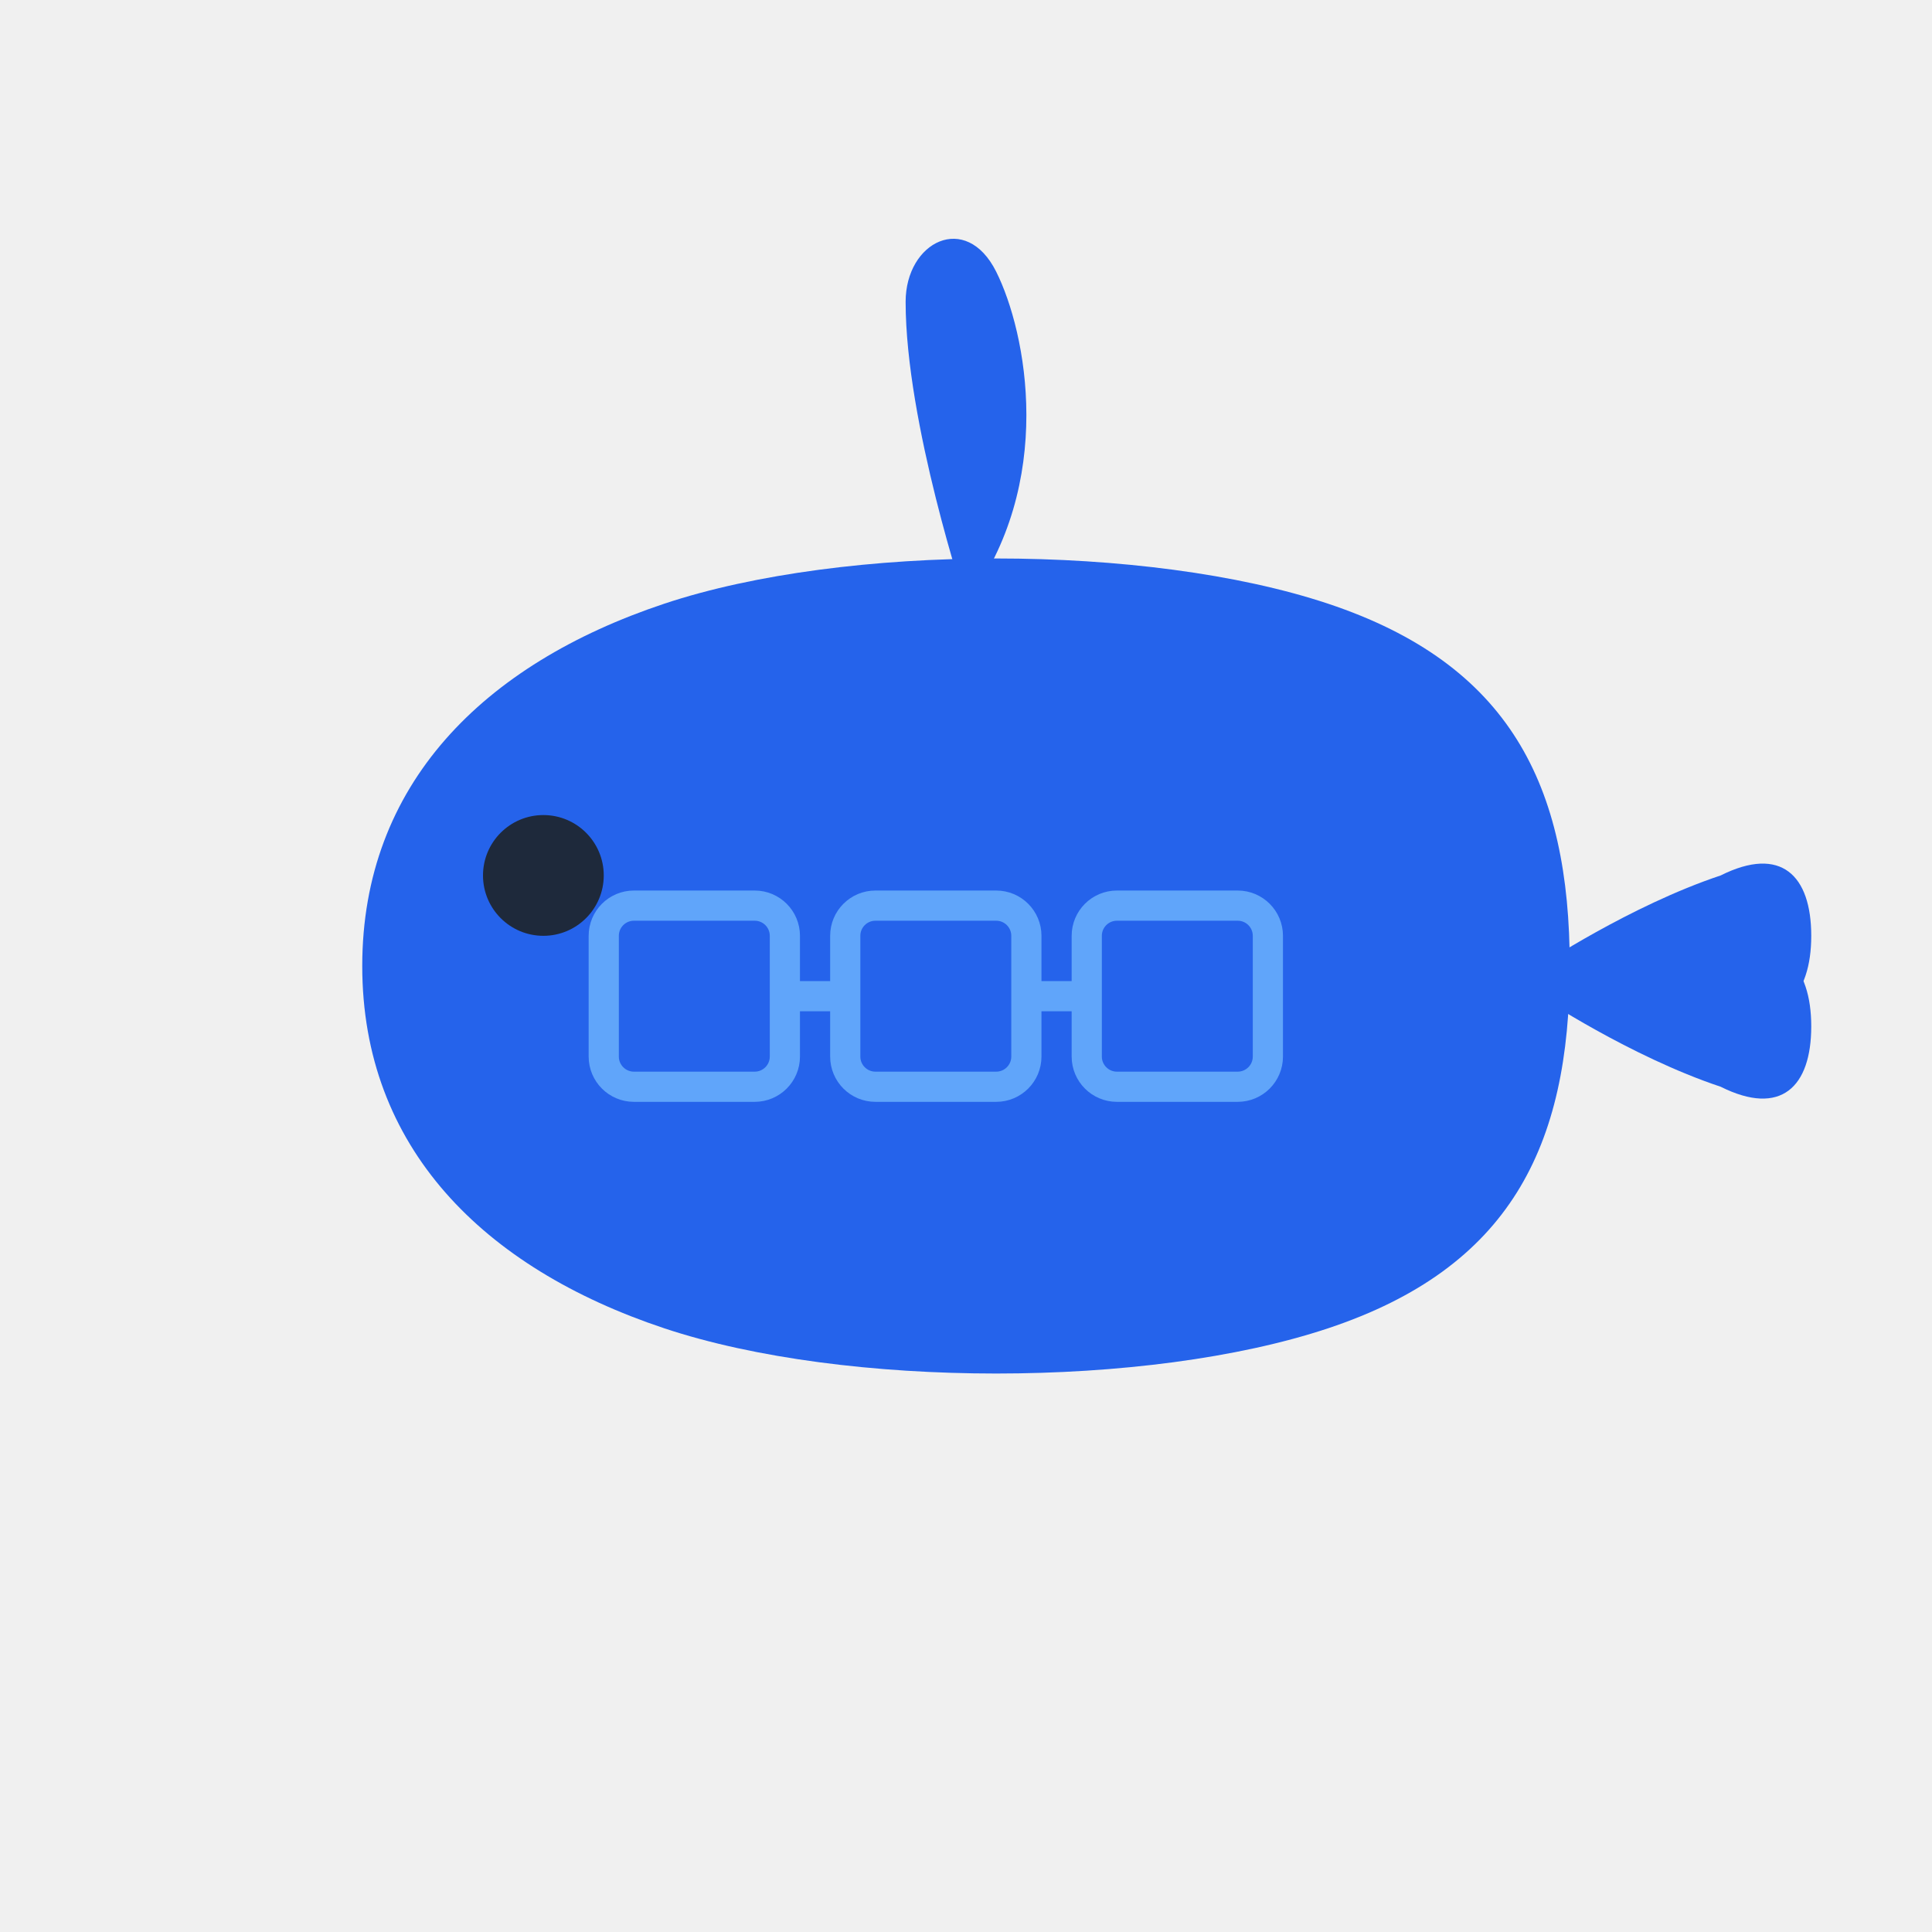
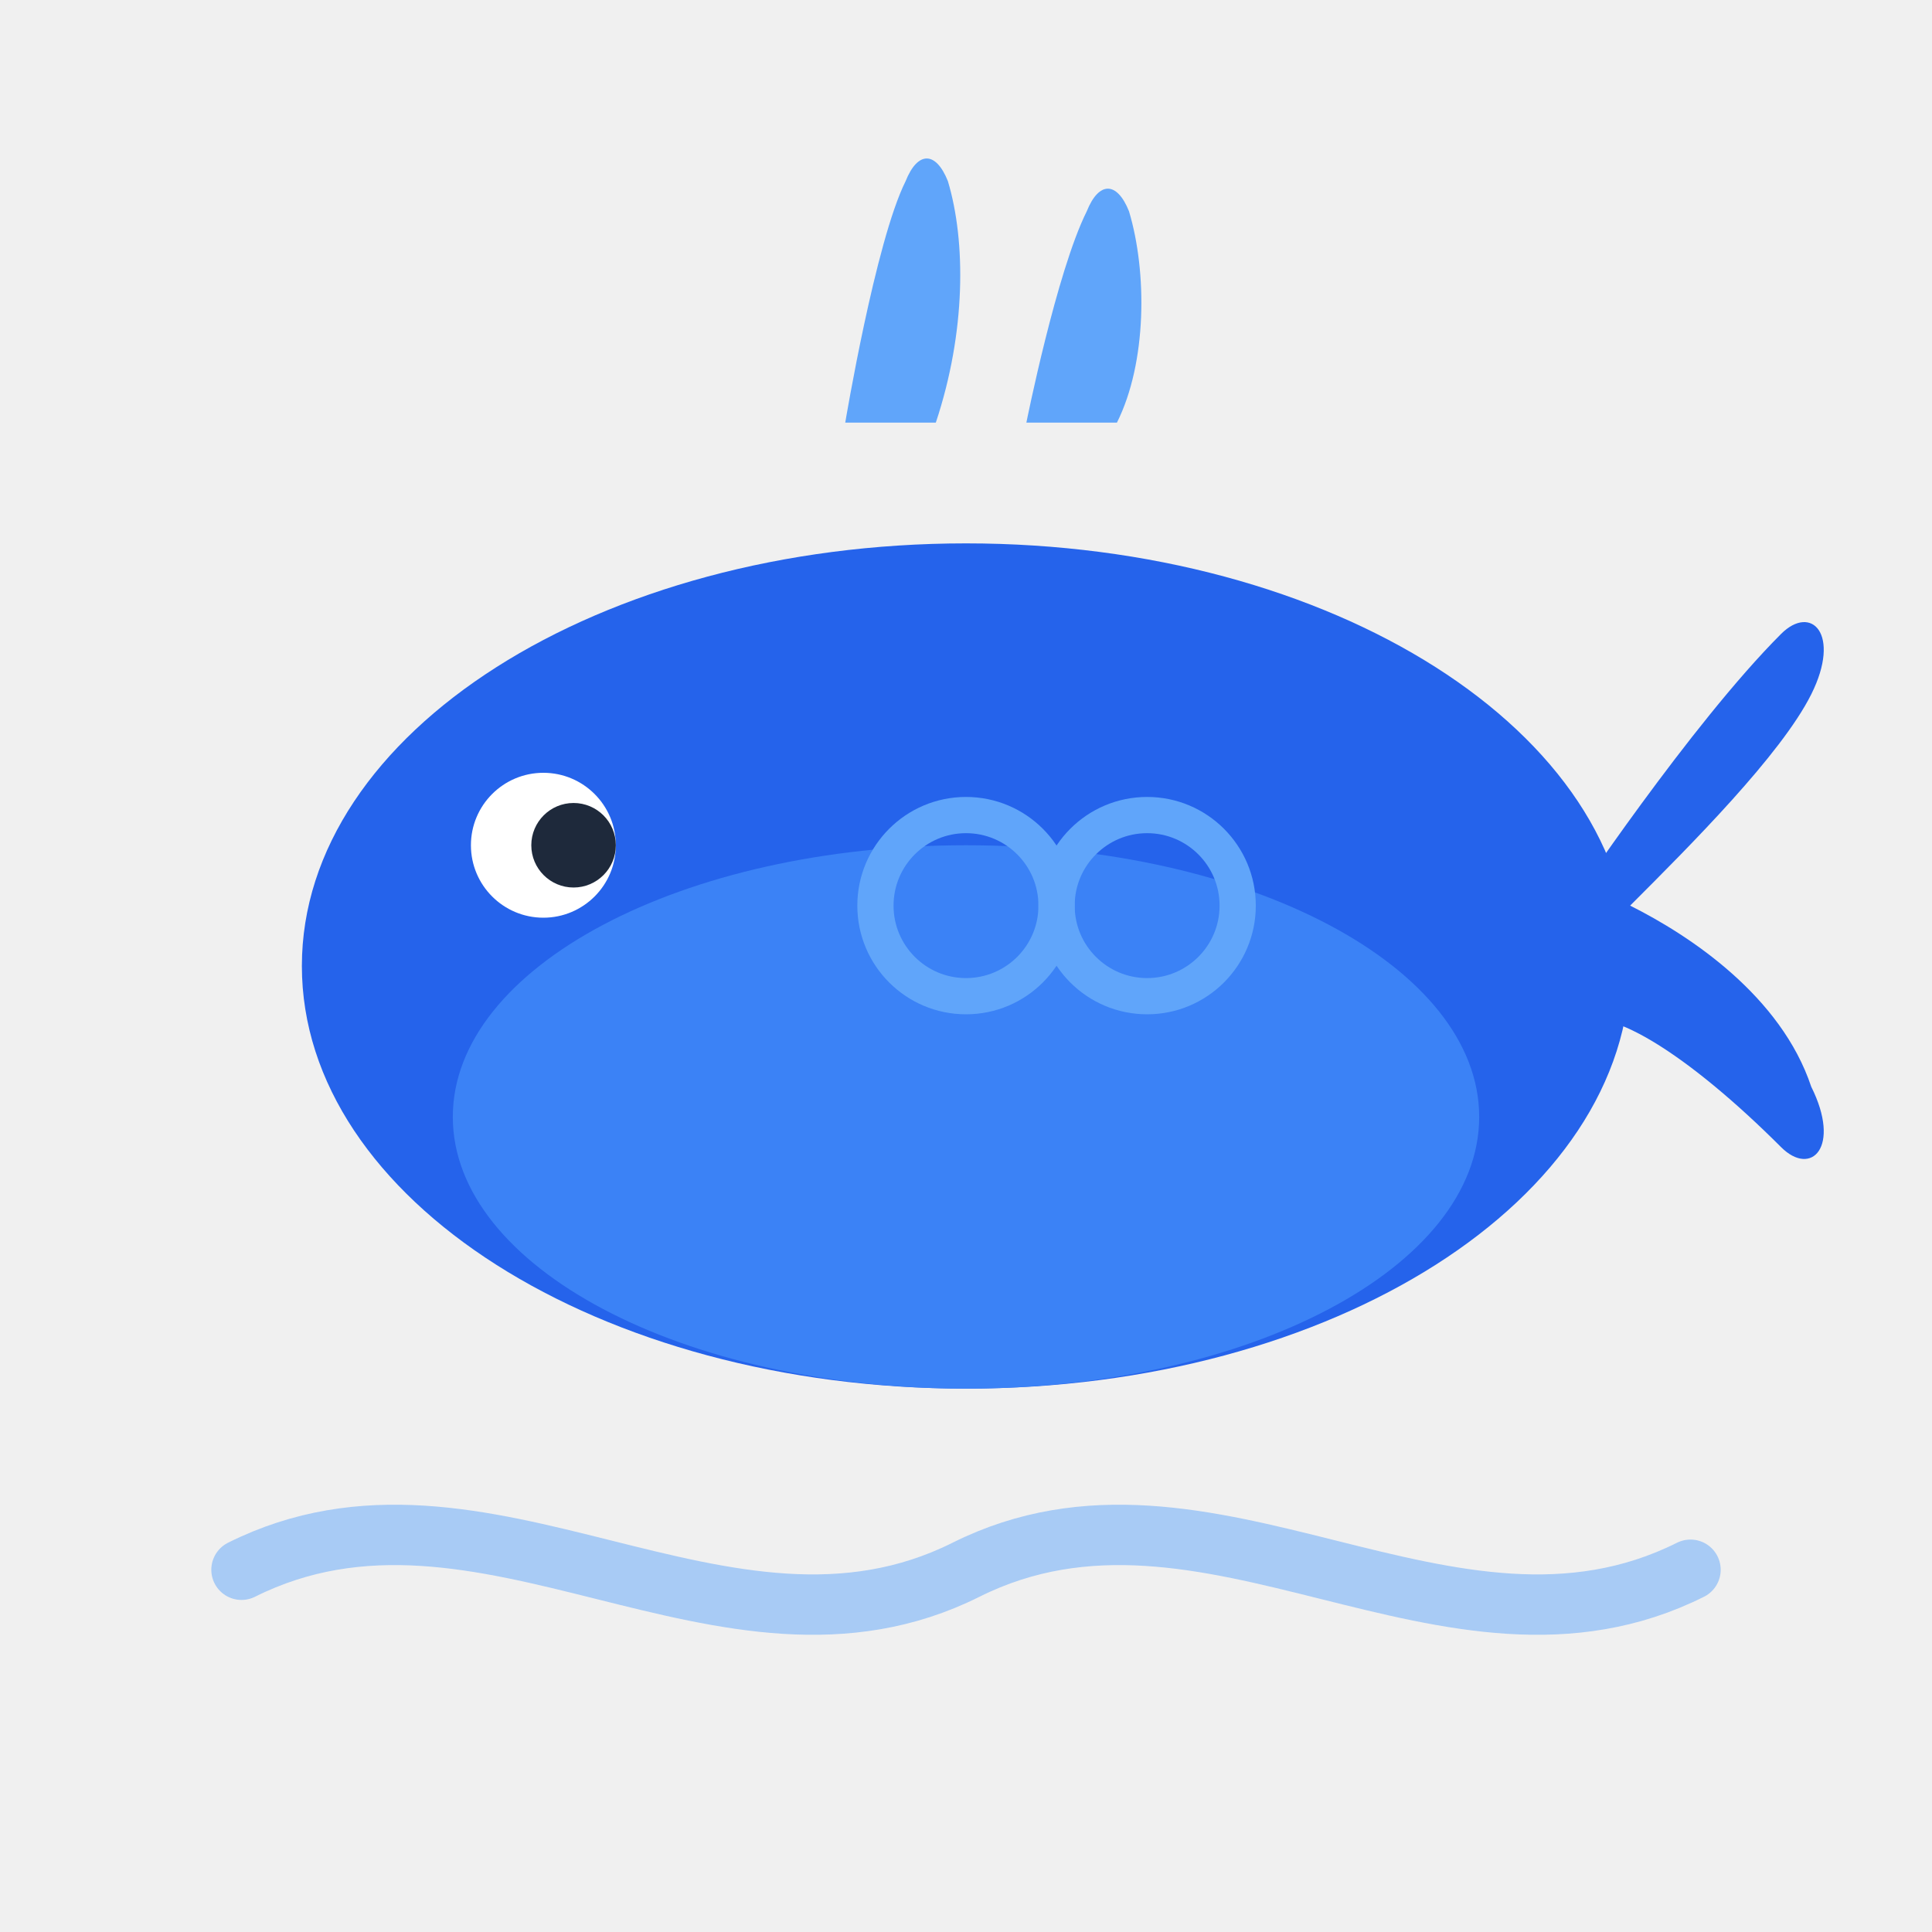
<svg xmlns="http://www.w3.org/2000/svg" width="32" height="32" viewBox="0 0 32 32" fill="none">
-   <path d="M6 16C6 13 8 11 11 10C14 9 19 9 22 10C25 11 26 13 26 16C26 19 25 21 22 22C19 23 14 23 11 22C8 21 6 19 6 16Z" fill="#2563EB" />
-   <path d="M25.5 16C25.5 16 27 15 28.5 14.5C29.5 14 30 14.5 30 15.5C30 16.5 29.5 17 28.5 17C27.5 17 26 16.5 25.5 16Z" fill="#2563EB" />
-   <path d="M25.5 16.5C25.5 16.5 27 17.5 28.5 18C29.5 18.5 30 18 30 17C30 16 29.5 15.5 28.5 15.5C27.5 15.5 26 16 25.5 16.5Z" fill="#2563EB" />
-   <path d="M16 10C16 10 15 7 15 5C15 4 16 3.5 16.5 4.5C17 5.5 17.5 8 16 10Z" fill="#2563EB" />
-   <circle cx="9" cy="14.5" r="1" fill="#1E293B" />
-   <rect x="10" y="15" width="3" height="3" rx="0.5" fill="none" stroke="#60A5FA" stroke-width="0.5" />
-   <rect x="14" y="15" width="3" height="3" rx="0.5" fill="none" stroke="#60A5FA" stroke-width="0.5" />
-   <line x1="13" y1="16.5" x2="14" y2="16.5" stroke="#60A5FA" stroke-width="0.5" />
-   <rect x="18" y="15" width="3" height="3" rx="0.5" fill="none" stroke="#60A5FA" stroke-width="0.5" />
-   <line x1="17" y1="16.5" x2="18" y2="16.5" stroke="#60A5FA" stroke-width="0.5" />
+   <path d="M14 7C14 7 14.5 4 15 3C15.2 2.5 15.5 2.5 15.7 3C16 4 16 5.5 15.5 7Z" fill="#60A5FA" />
+   <path d="M17 7C17 7 17.5 4.5 18 3.5C18.2 3 18.5 3 18.7 3.5C19 4.5 19 6 18.5 7Z" fill="#60A5FA" />
+   <ellipse cx="16" cy="16" rx="11" ry="7" fill="#2563EB" />
+   <ellipse cx="16" cy="18.5" rx="8.5" ry="4.5" fill="#3B82F6" />
+   <path d="M26 15C26 15 28 12 29.5 10.5C30 10 30.5 10.5 30 11.5C29.5 12.5 28 14 27 15C28 15.5 29.5 16.5 30 18C30.5 19 30 19.5 29.5 19C28 17.5 26.5 16.5 26 17Z" fill="#2563EB" />
+   <circle cx="9" cy="14" r="1.2" fill="white" />
+   <circle cx="9.5" cy="14" r="0.7" fill="#1E293B" />
+   <circle cx="16" cy="15" r="1.5" fill="none" stroke="#60A5FA" stroke-width="0.6" />
+   <circle cx="19" cy="15" r="1.5" fill="none" stroke="#60A5FA" stroke-width="0.6" />
+   <line x1="17.5" y1="15" x2="17.5" y2="15" stroke="#60A5FA" stroke-width="0.6" />
+   <path d="M4 26C8 24 12 28 16 26C20 24 24 28 28 26" stroke="#60A5FA" stroke-width="1" fill="none" opacity="0.5" stroke-linecap="round" />
</svg>
